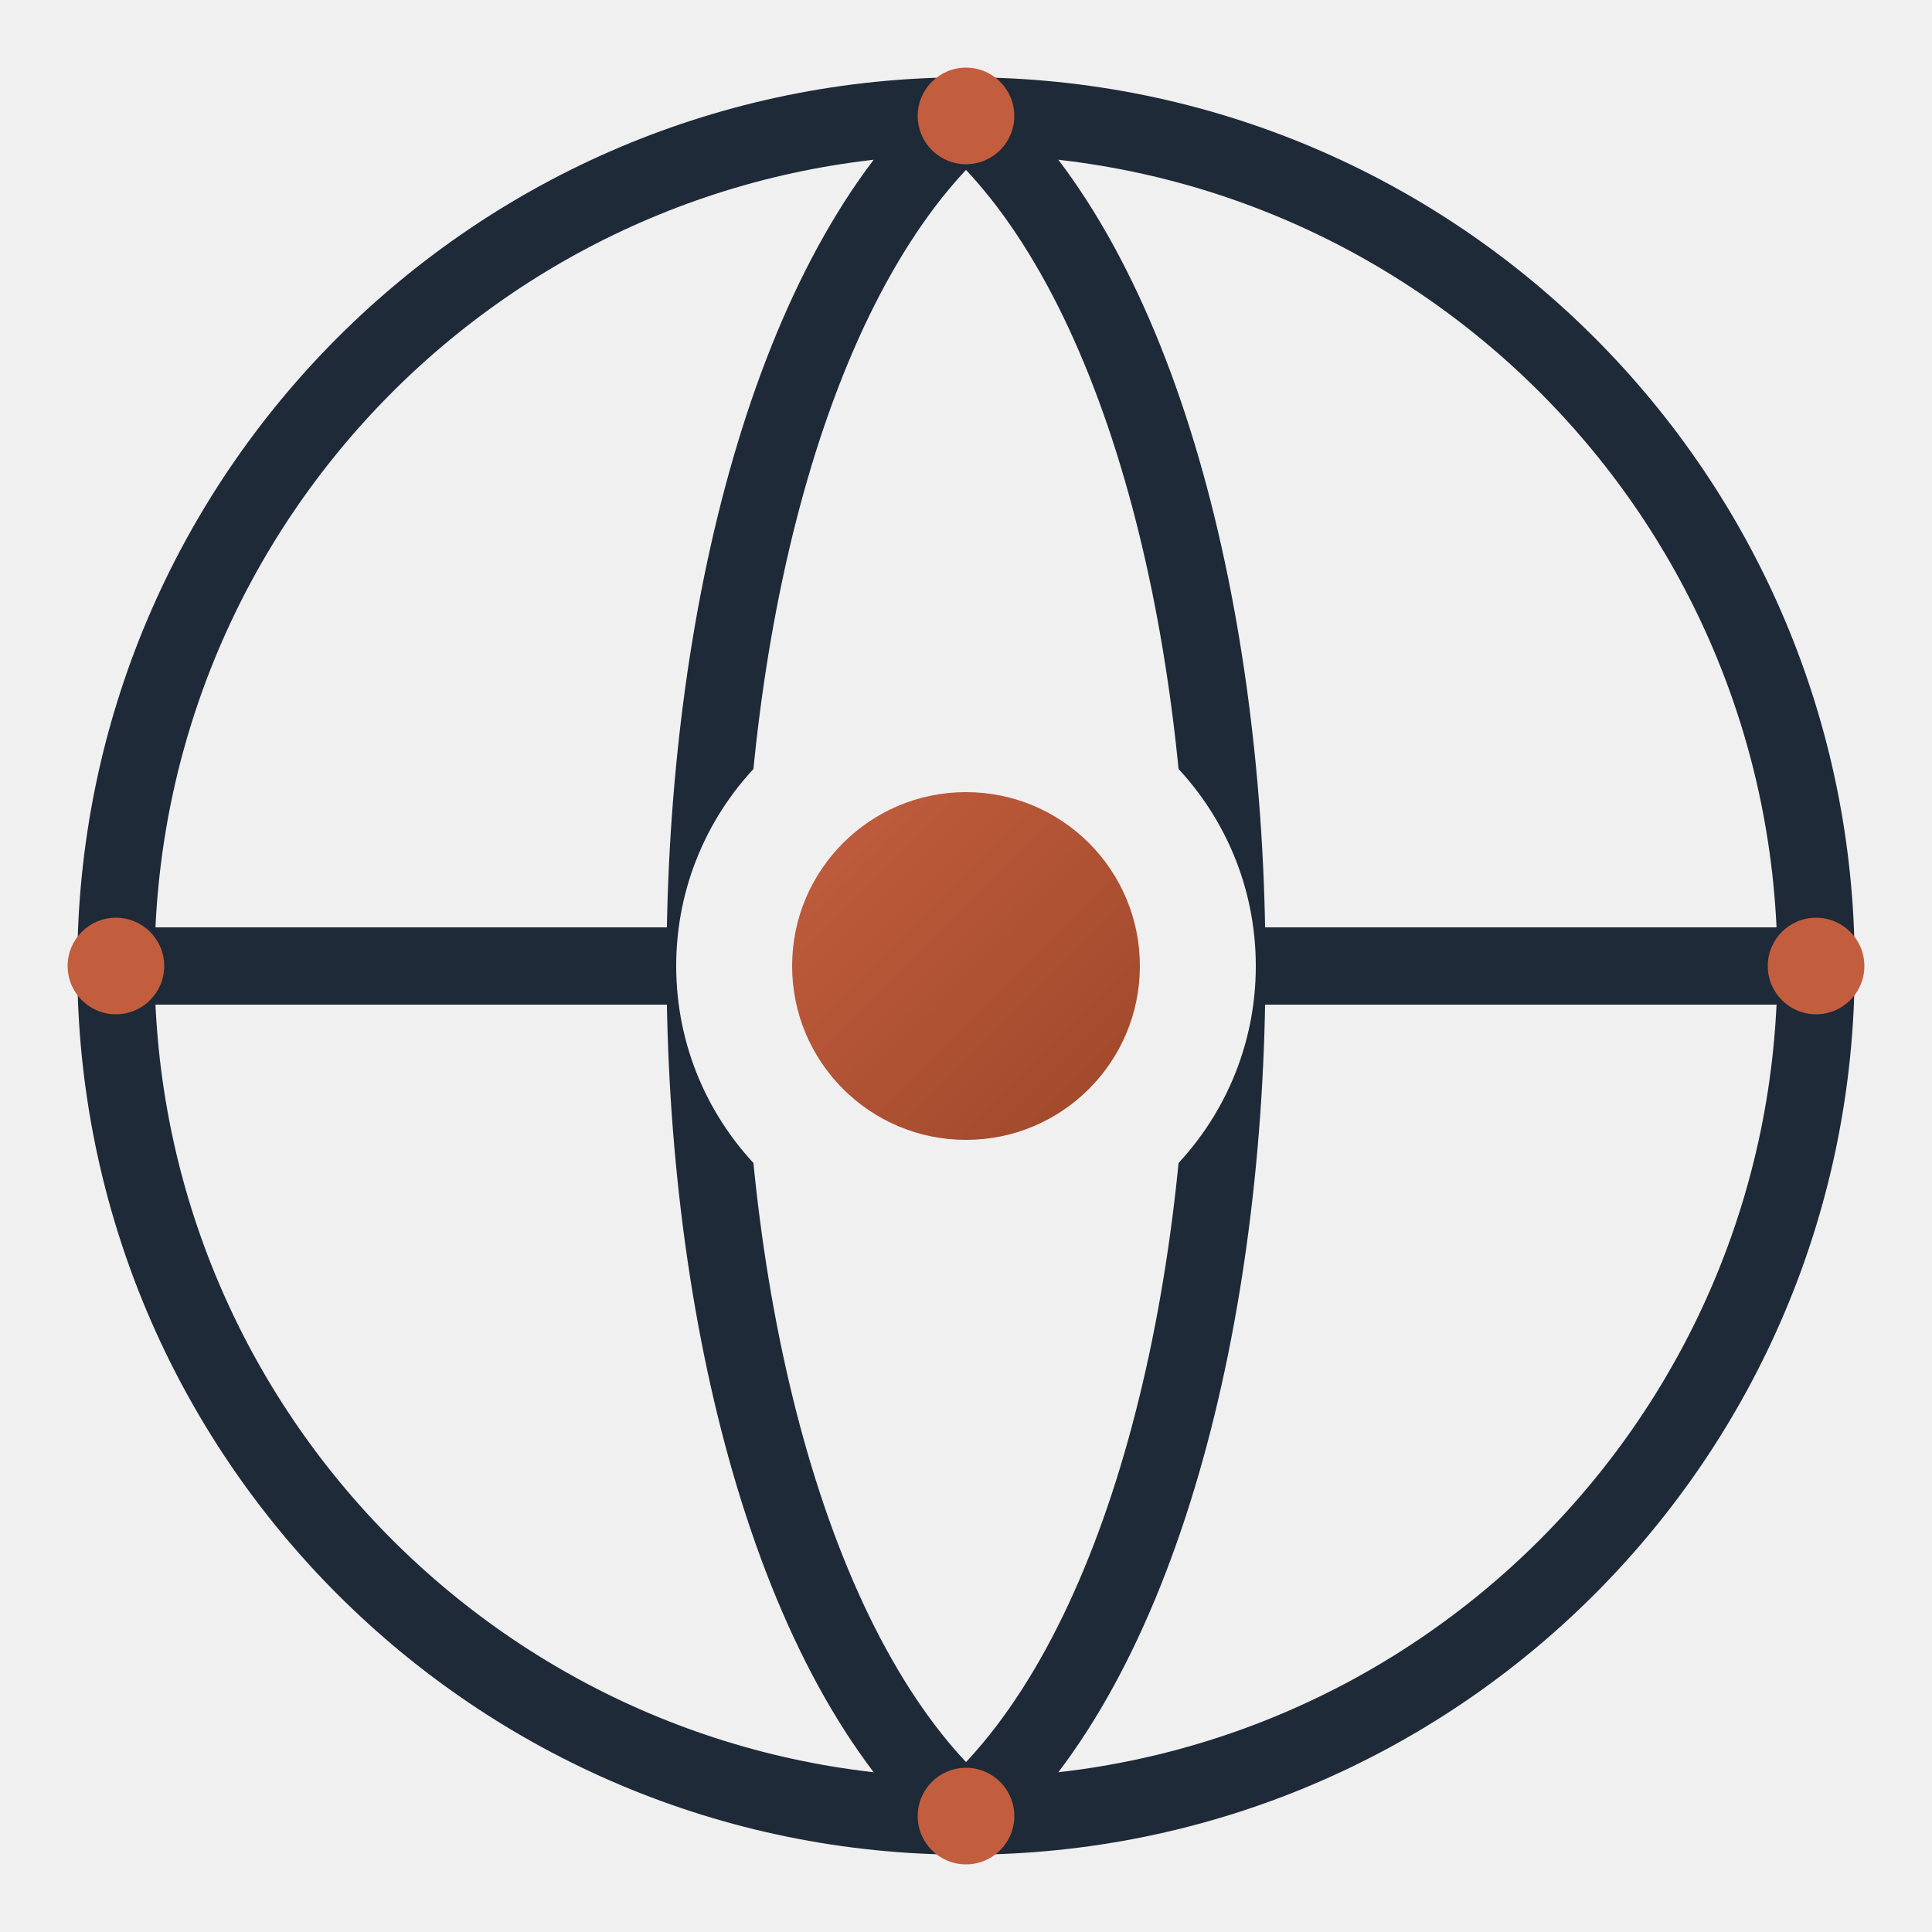
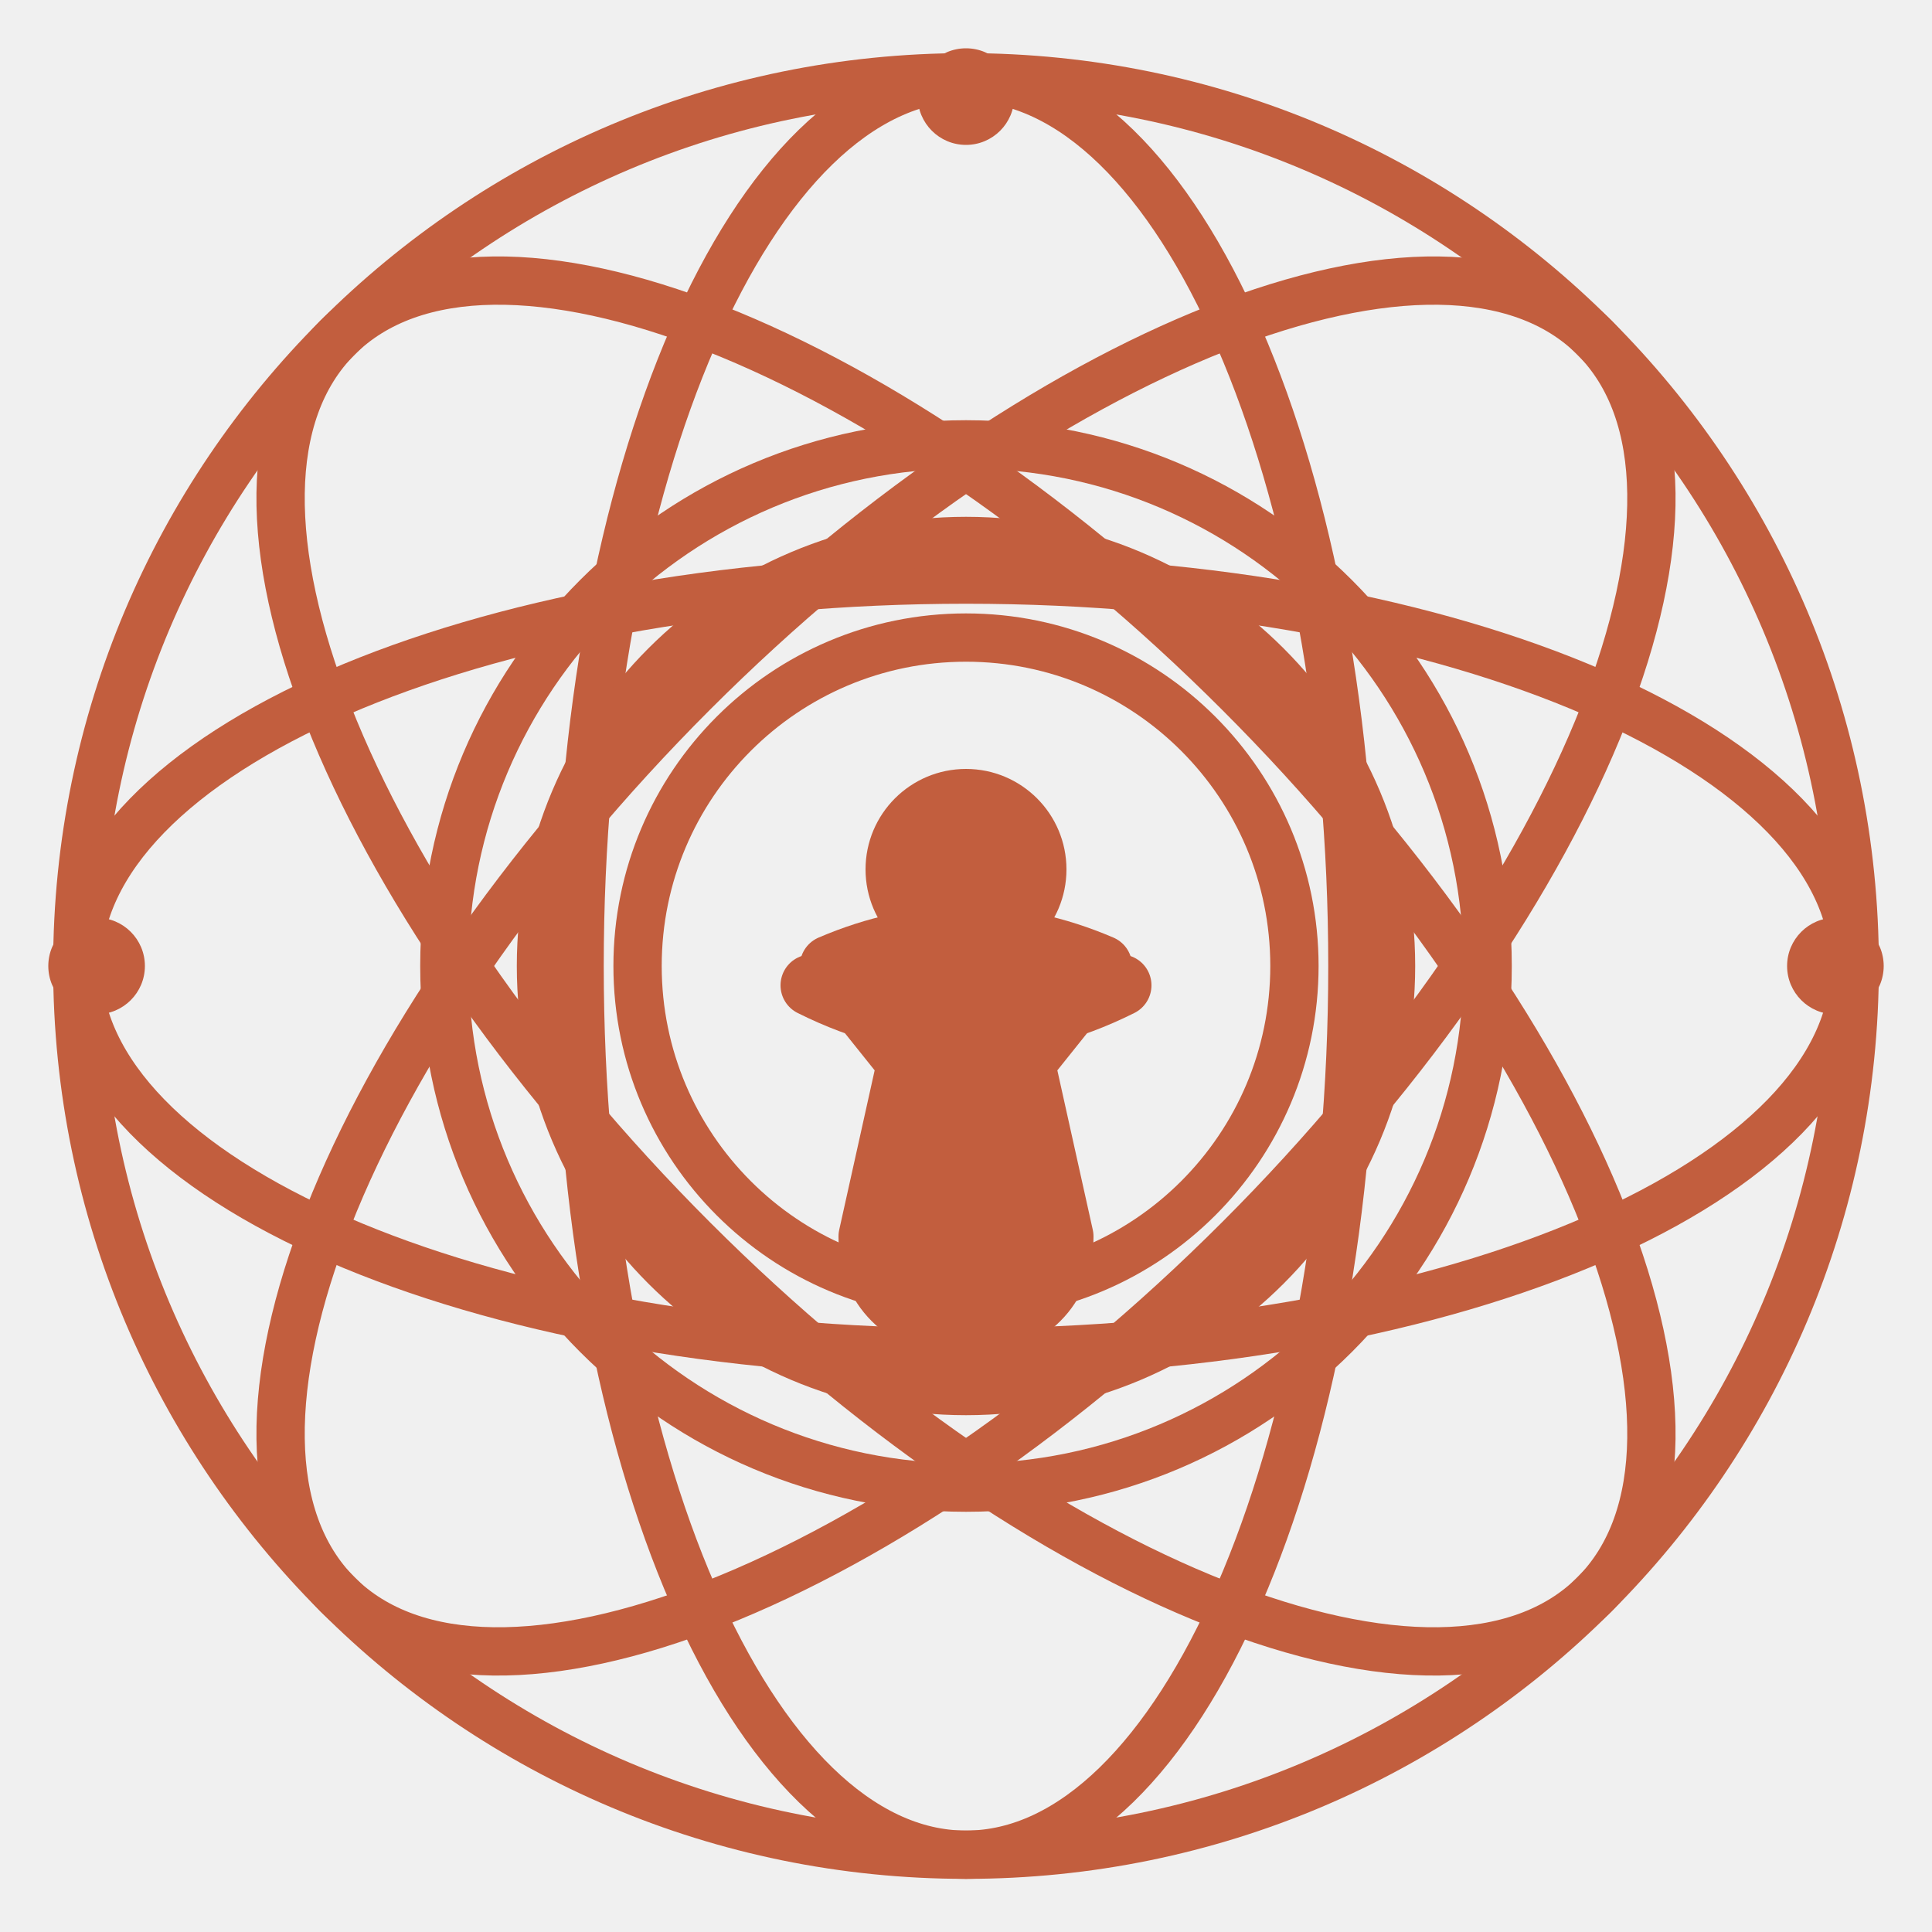
- <svg xmlns="http://www.w3.org/2000/svg" viewBox="0 0 100 100" fill="none">
-   <defs>
-     <linearGradient id="ekaCoreGradSym" x1="0%" y1="0%" x2="100%" y2="100%">
-       <stop offset="0%" stop-color="#C25E3E" />
-       <stop offset="100%" stop-color="#9E472A" />
-     </linearGradient>
-     <mask id="symMask">
-       <rect width="100" height="100" fill="#FFFFFF" />
-       <circle cx="50" cy="50" r="15" fill="#000000" />
-     </mask>
-   </defs>
-   <circle cx="50" cy="50" r="44" stroke="#1E2A38" stroke-width="4" />
-   <g mask="url(#symMask)" stroke="#1E2A38" stroke-width="4" stroke-linecap="round">
-     <line x1="6" y1="50" x2="94" y2="50" />
-     <path d="M 50 6 C 68 22, 68 78, 50 94" />
-     <path d="M 50 6 C 32 22, 32 78, 50 94" />
+ <svg xmlns="http://www.w3.org/2000/svg" viewBox="0 0 100 100" fill="none" role="img" aria-label="EKA logo">
+   <g stroke="#C25E3E" stroke-width="2.5" stroke-linecap="round" stroke-linejoin="round">
+     <circle cx="50" cy="50" r="46" />
+     <ellipse cx="50" cy="50" rx="20" ry="46" transform="rotate(0 50 50)" />
+     <ellipse cx="50" cy="50" rx="20" ry="46" transform="rotate(45 50 50)" />
+     <ellipse cx="50" cy="50" rx="20" ry="46" transform="rotate(90 50 50)" />
+     <ellipse cx="50" cy="50" rx="20" ry="46" transform="rotate(135 50 50)" />
+     <circle cx="50" cy="50" r="27" />
+     <circle cx="50" cy="50" r="22" />
+     <circle cx="50" cy="50" r="17" />
  </g>
-   <circle cx="50" cy="6" r="2.5" fill="#C25E3E" />
-   <circle cx="94" cy="50" r="2.5" fill="#C25E3E" />
-   <circle cx="50" cy="94" r="2.5" fill="#C25E3E" />
-   <circle cx="6" cy="50" r="2.5" fill="#C25E3E" />
-   <circle cx="50" cy="50" r="9" fill="url(#ekaCoreGradSym)" />
+   <g stroke="#C25E3E" stroke-width="3.2" stroke-linecap="round" stroke-linejoin="round">
+     <circle cx="50" cy="45" r="3.6" fill="#C25E3E" />
+     <path d="M43 50 Q50 47 57 50 L53 55 L55 64 Q55 68 50 69 Q45 68 45 64 L47 55 Z" fill="#C25E3E" />
+     <path d="M42 51 Q50 55 58 51" />
+   </g>
+   <circle cx="5" cy="50" r="2.5" fill="#C25E3E" />
+   <circle cx="50" cy="5" r="2.5" fill="#C25E3E" />
+   <circle cx="95" cy="50" r="2.5" fill="#C25E3E" />
</svg>
